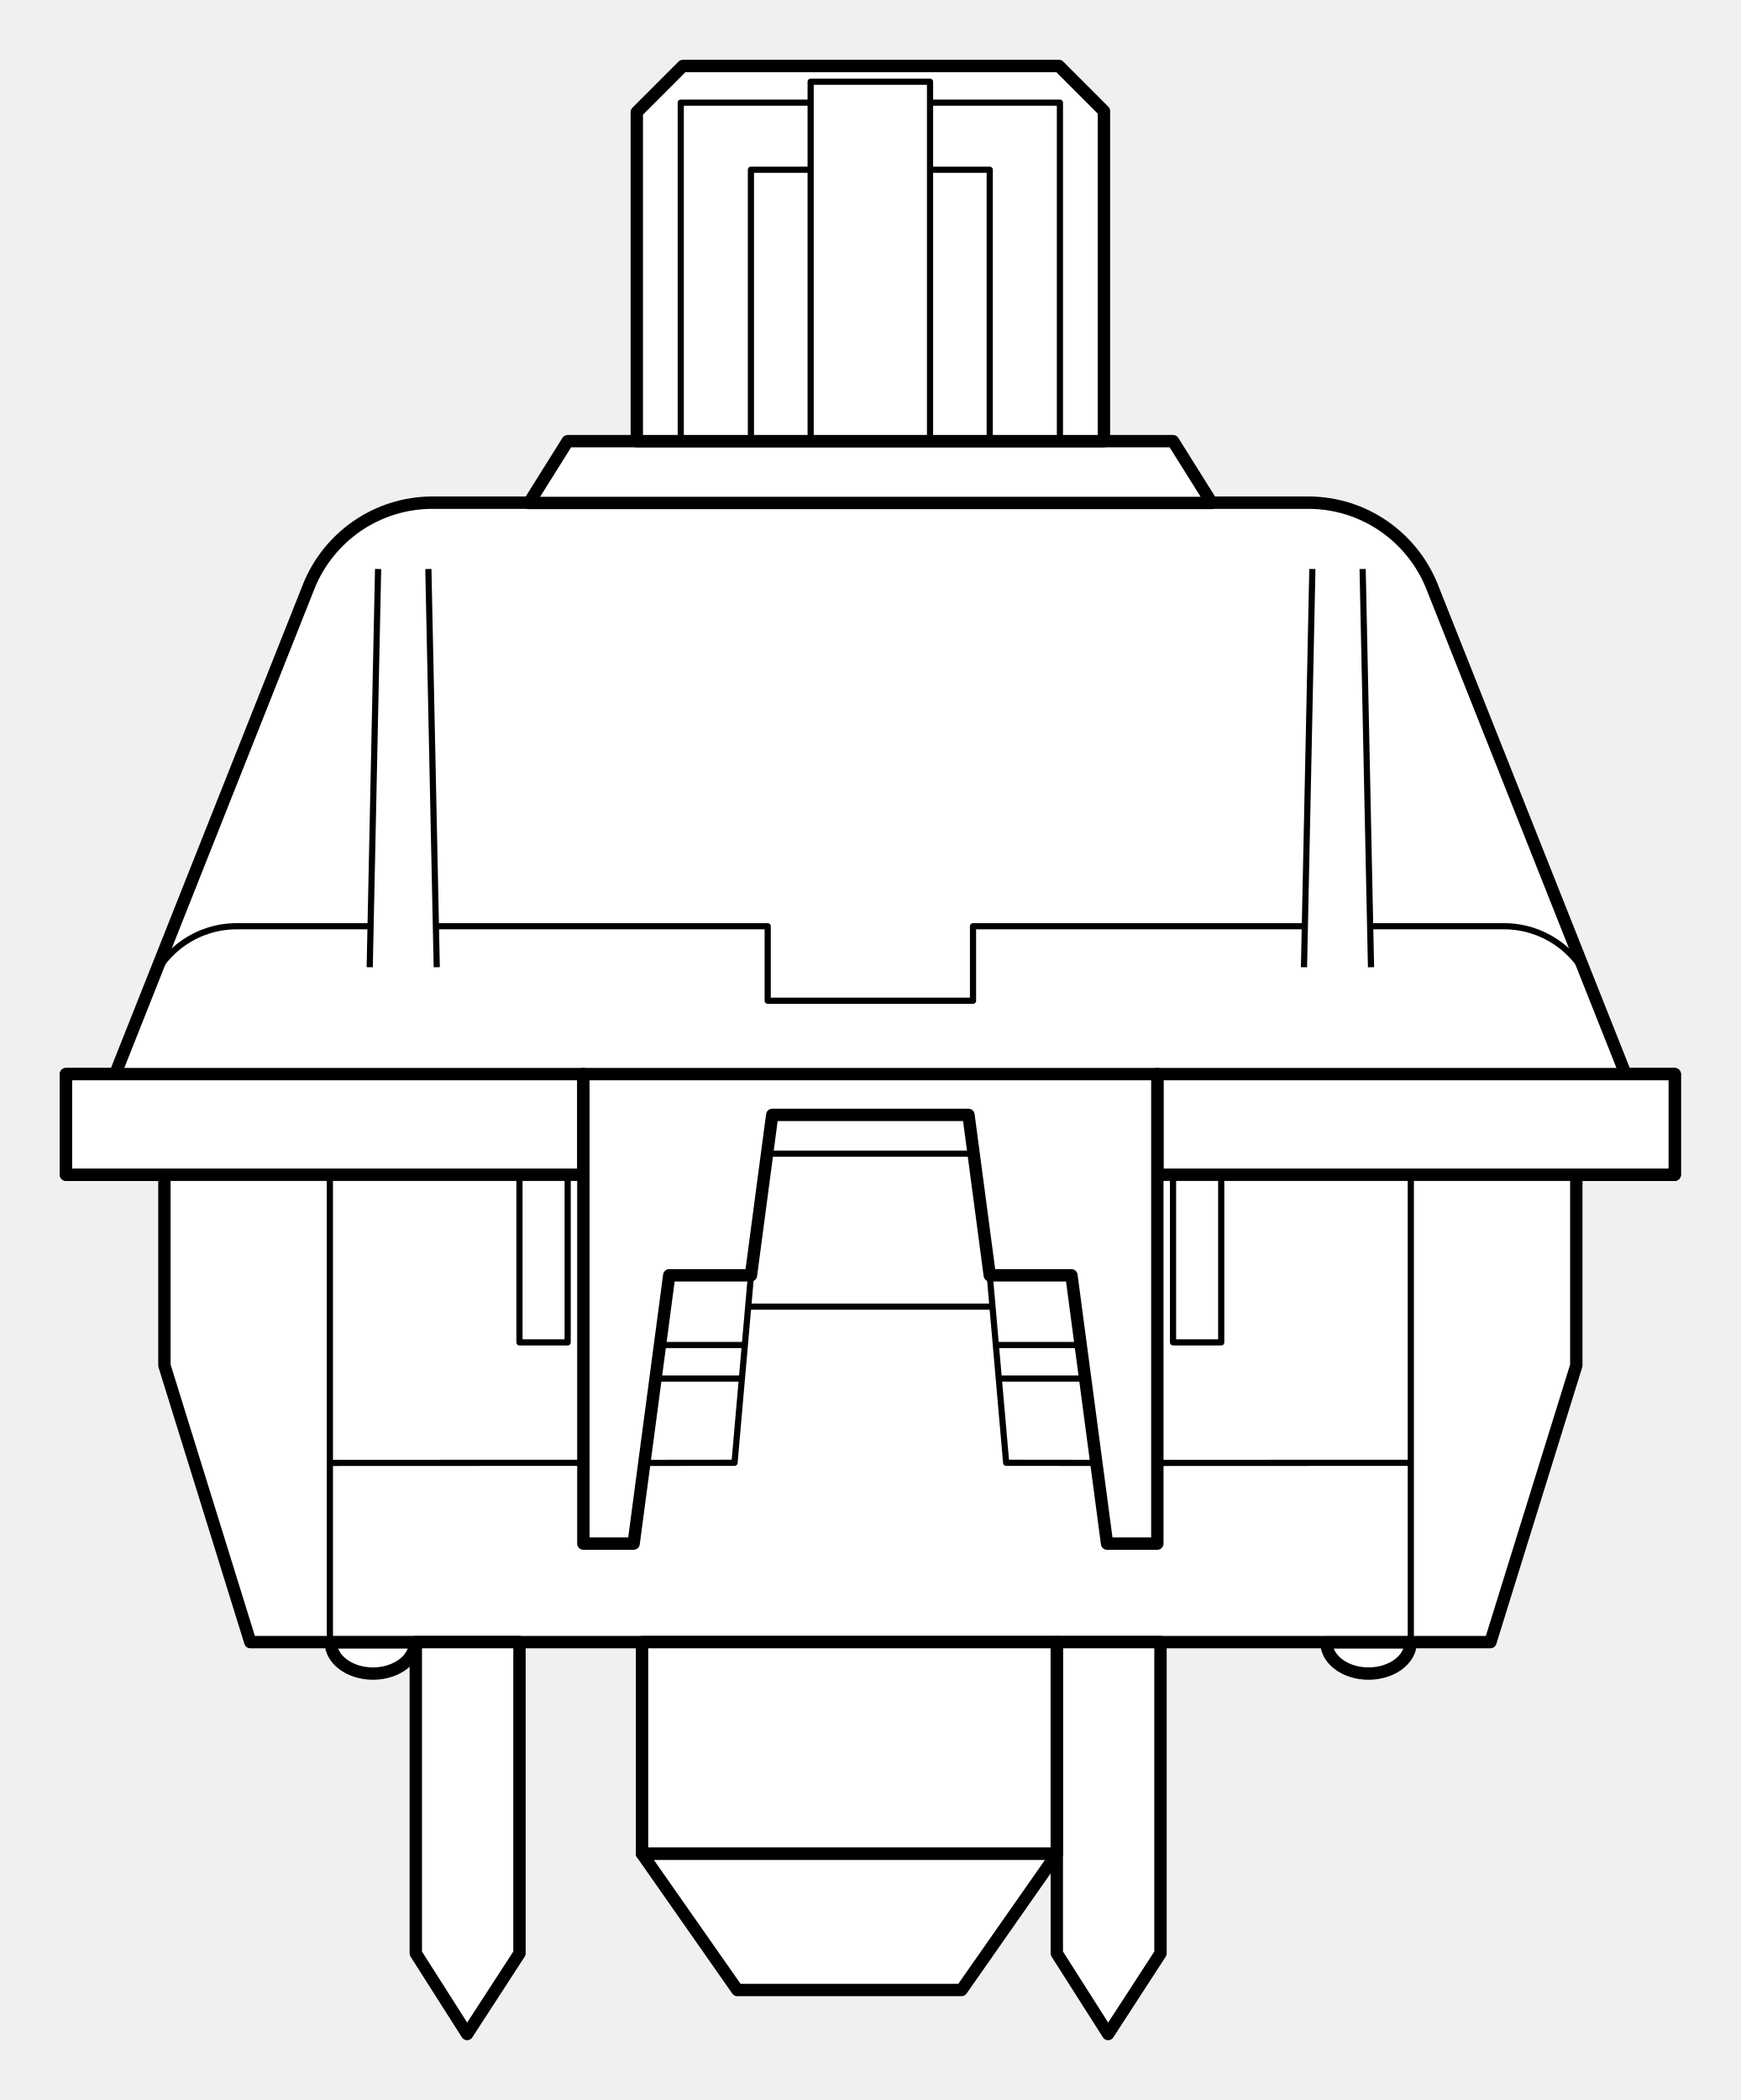
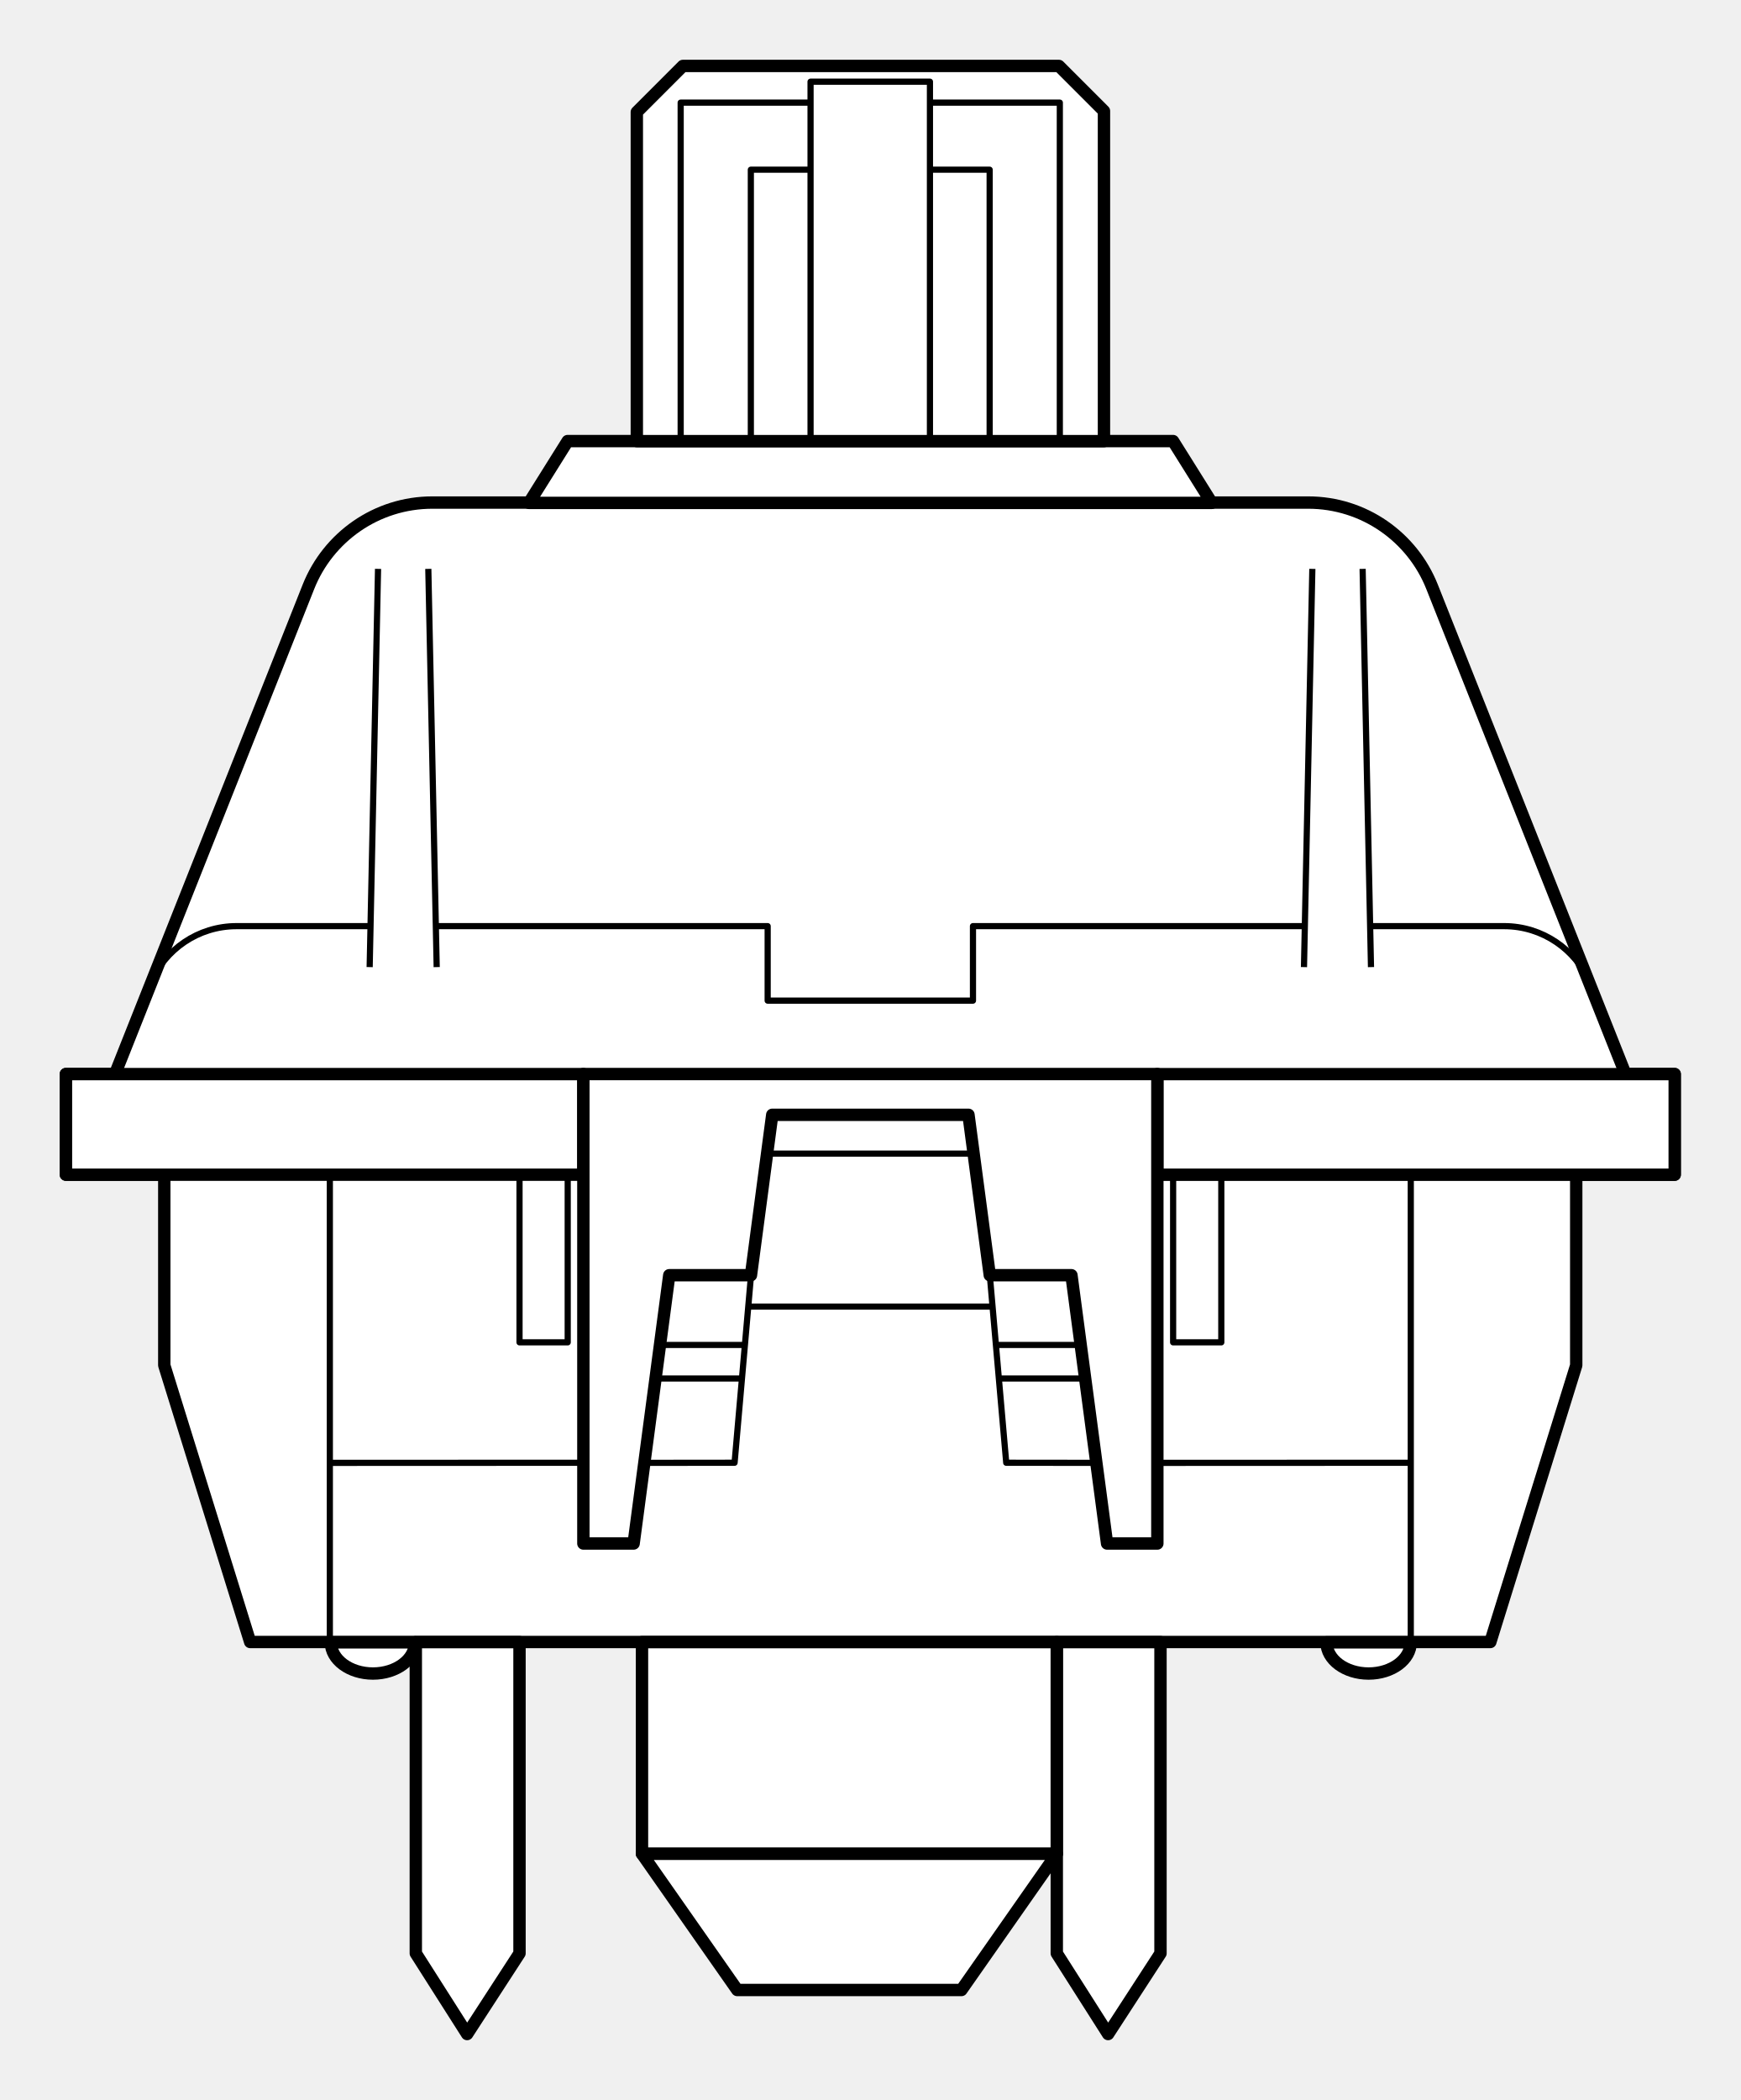
- <svg xmlns="http://www.w3.org/2000/svg" version="1.1" height="124.443" id="svg6004" gorn="0" width="103.172">
-   <defs id="defs6006" />
-   <g transform="translate(-185.5571,-515.855)">
-     <g>
-       <g id="layer1" gorn="0.3.0.0">
-         <path d="m 273.894,613.163 5.09,-16.394 0,-11.303 5.835,0 0,-5.961 -2.917,0 -11.467,-28.884 c -1.163,-2.917 -4.011,-4.979 -7.343,-4.979 l -51.898,0 c -3.33,0 -6.18,2.061 -7.343,4.979 l -11.467,28.884 -2.917,0 0,5.961 5.835,0 0,11.303 5.091,16.394 73.501,0" id="path5768" fill-opacity="1" gorn="0.3.0.0.0" style="fill-rule:nonzero;" fill="#ffffff" stroke="none" />
-         <path d="m 273.894,613.163 5.09,-16.394 0,-11.303 5.835,0 0,-5.961 -2.917,0 -11.467,-28.884 c -1.163,-2.917 -4.011,-4.979 -7.343,-4.979 l -51.898,0 c -3.33,0 -6.18,2.061 -7.343,4.979 l -11.467,28.884 -2.917,0 0,5.961 5.835,0 0,11.303 5.091,16.394 73.501,0 z" stroke-width="0.733" id="path5770" gorn="0.3.0.0.1" style="stroke-linecap:butt;stroke-linejoin:round;stroke-miterlimit:4;stroke-dasharray:none" fill="none" stroke-opacity="1" stroke="#000000" />
-         <path d="m 254.153,579.506 30.666,0 0,5.961 -30.666,0 0,-5.961 z" stroke-width="0.733" id="path5772" fill-opacity="1" gorn="0.3.0.0.2" style="fill-rule:nonzero;stroke-linecap:butt;stroke-linejoin:round;stroke-miterlimit:4;stroke-dasharray:none" fill="#ffffff" stroke-opacity="1" stroke="#000000" />
-         <path d="m 189.467,585.467 30.666,0 0,-5.961 -30.666,0 0,5.961 z" stroke-width="0.733" id="path5776" fill-opacity="1" gorn="0.3.0.0.3" style="fill-rule:nonzero;stroke-linecap:butt;stroke-linejoin:round;stroke-miterlimit:4;stroke-dasharray:none" fill="#ffffff" stroke-opacity="1" stroke="#000000" />
-         <path d="m 216.347,631.607 0,-18.444 -6.146,0 0,18.444 3.042,4.781 3.104,-4.781" id="path5780" fill-opacity="1" gorn="0.3.0.0.4" style="fill-rule:nonzero;" fill="#ffffff" stroke="none" />
-         <path d="m 216.347,631.607 0,-18.444 -6.146,0 0,18.444 3.042,4.781 3.104,-4.781 z" stroke-width="0.733" id="path5782" gorn="0.3.0.0.5" style="stroke-linecap:butt;stroke-linejoin:round;stroke-miterlimit:4;stroke-dasharray:none" fill="none" stroke-opacity="1" stroke="#000000" />
-         <path d="m 254.339,631.607 0,-18.444 -6.146,0 0,18.444 3.042,4.781 3.104,-4.781" id="path5784" fill-opacity="1" gorn="0.3.0.0.6" style="fill-rule:nonzero;" fill="#ffffff" stroke="none" />
-         <path d="m 254.339,631.607 0,-18.444 -6.146,0 0,18.444 3.042,4.781 3.104,-4.781 z" stroke-width="0.733" id="path5786" gorn="0.3.0.0.7" style="stroke-linecap:butt;stroke-linejoin:round;stroke-miterlimit:4;stroke-dasharray:none" fill="none" stroke-opacity="1" stroke="#000000" />
-         <path d="m 223.61,625.708 24.582,0 0,-12.544 -24.582,0 0,12.544 z" id="path5788" fill-opacity="1" gorn="0.3.0.0.8" style="fill-rule:nonzero;" fill="#ffffff" stroke="none" />
-         <path d="m 223.61,625.708 24.582,0 0,-12.544 -24.582,0 0,12.544 z" stroke-width="0.733" id="path5790" gorn="0.3.0.0.9" style="stroke-linecap:butt;stroke-linejoin:round;stroke-miterlimit:4;stroke-dasharray:none" fill="none" stroke-opacity="1" stroke="#000000" />
-         <path d="m 248.193,625.708 -5.649,8.072 -13.285,0 -5.649,-8.072 24.582,0" id="path5792" fill-opacity="1" gorn="0.3.0.0.10" style="fill-rule:nonzero;" fill="#ffffff" stroke="none" />
-         <path d="m 248.193,625.708 -5.649,8.072 -13.285,0 -5.649,-8.072 24.582,0 z" stroke-width="0.733" id="path5794" gorn="0.3.0.0.11" style="stroke-linecap:butt;stroke-linejoin:round;stroke-miterlimit:4;stroke-dasharray:none" fill="none" stroke-opacity="1" stroke="#000000" />
-         <path d="m 266.32,549.573 0.496,23.598 m -3.476,-23.598 -0.496,23.598 m -54.877,-23.598 -0.497,23.598 m 3.476,-23.598 0.497,23.598 m 68.354,0.951 c -0.84,-1.985 -2.805,-3.379 -5.096,-3.379 l -7.946,0 m -3.849,0 -19.679,0 0,4.415 -12.168,0 0,-4.415 -19.679,0 m -3.849,0 -7.946,0 c -2.291,0 -4.256,1.394 -5.096,3.379 m 10.621,11.345 0,27.696 m 64.065,-27.696 0,27.696" stroke-width="0.366" id="path5796" gorn="0.3.0.0.12" style="stroke-linecap:butt;stroke-linejoin:round;stroke-miterlimit:4;stroke-dasharray:none" fill="none" stroke-opacity="1" stroke="#000000" />
-         <path d="m 242.958,581.922 1.262,9.506 4.841,0 2.111,15.898 2.98,0 0,-27.82 -34.019,0 0,27.82 2.979,0 2.111,-15.898 4.843,0 1.261,-9.506 11.63,0 z" stroke-width="0.733" id="path5798" fill-opacity="1" gorn="0.3.0.0.13" style="fill-rule:nonzero;stroke-linecap:butt;stroke-linejoin:round;stroke-miterlimit:4;stroke-dasharray:none" fill="#ffffff" stroke-opacity="1" stroke="#000000" />
-         <path d="m 230.955,584.22 12.312,0 m -13.367,9.066 14.485,0 m -15.293,9.252 0.974,-11.11 -4.843,0 -1.49,11.116 5.359,-0.006 z m 0.57,-6.98 -5.029,0 m 4.78,1.988 -5.029,0 m 20.808,4.992 -0.973,-11.11 4.841,0 1.49,11.116 -5.359,-0.006 z m -0.57,-6.98 5.029,0 m -4.78,1.988 5.029,0 m -33.554,-2.143 2.856,0 0,-9.936 -2.856,0 0,9.936 z m 38.737,-9.936 2.855,0 0,9.936 -2.855,0 0,-9.936 z m -49.974,17.078 14.981,-0.006 m 34.123,0.006 14.982,-0.006" stroke-width="0.366" id="path5800" gorn="0.3.0.0.14" style="stroke-linecap:butt;stroke-linejoin:round;stroke-miterlimit:4;stroke-dasharray:none" fill="none" stroke-opacity="1" stroke="#000000" />
-         <path d="m 257.379,545.661 -2.295,-3.664 -35.881,0 -2.295,3.664 40.471,0" id="path5802" fill-opacity="1" gorn="0.3.0.0.15" style="fill-rule:nonzero;" fill="#ffffff" stroke="none" />
-         <path d="m 257.379,545.661 -2.295,-3.664 -35.881,0 -2.295,3.664 40.471,0 z" stroke-width="0.733" id="path5804" gorn="0.3.0.0.16" style="stroke-linecap:butt;stroke-linejoin:round;stroke-miterlimit:4;stroke-dasharray:none" fill="none" stroke-opacity="1" stroke="#000000" />
-         <path d="m 250.987,541.997 0,-19.561 -2.67,-2.671 -22.286,0 -2.731,2.732 0,19.5 27.688,0" id="path5806" fill-opacity="1" gorn="0.3.0.0.17" style="fill-rule:nonzero;" fill="#ffffff" stroke="none" />
-         <path d="m 250.987,541.997 0,-19.561 -2.67,-2.671 -22.286,0 -2.731,2.732 0,19.5 27.688,0 z" stroke-width="0.733" id="path5808" gorn="0.3.0.0.18" style="stroke-linecap:butt;stroke-linejoin:round;stroke-miterlimit:4;stroke-dasharray:none" fill="none" stroke-opacity="1" stroke="#000000" />
-         <path d="m 233.604,541.997 7.076,0 0,-21.3 -7.076,0 0,21.3 z m 7.077,-20.059 7.697,0 0,20.059 -22.473,0 0,-20.059 7.697,0 m 0,3.975 -3.538,0 0,16.084 m 10.615,-16.084 3.539,0 0,16.084" stroke-width="0.366" id="path5810" gorn="0.3.0.0.19" style="stroke-linecap:butt;stroke-linejoin:round;stroke-miterlimit:4;stroke-dasharray:none" fill="none" stroke-opacity="1" stroke="#000000" />
-         <path d="m 205.168,613.18 c 0,1.021 1.116,1.849 2.495,1.849 1.377,0 2.495,-0.828 2.495,-1.849 l -4.99,0" id="path5880" fill-opacity="1" gorn="0.3.0.0.20" style="fill-rule:nonzero;" fill="#ffffff" stroke="none" />
-         <path d="m 205.168,613.18 c 0,1.021 1.116,1.849 2.495,1.849 1.377,0 2.495,-0.828 2.495,-1.849 l -4.99,0 z" stroke-width="0.733" id="path5882" gorn="0.3.0.0.21" style="stroke-linecap:butt;stroke-linejoin:round;stroke-miterlimit:4;stroke-dasharray:none" fill="none" stroke-opacity="1" stroke="#000000" />
-         <path d="m 264.175,613.18 c 0,1.021 1.116,1.849 2.495,1.849 1.377,0 2.495,-0.828 2.495,-1.849 l -4.99,0" id="path5884" fill-opacity="1" gorn="0.3.0.0.22" style="fill-rule:nonzero;" fill="#ffffff" stroke="none" />
-         <path d="m 264.175,613.18 c 0,1.021 1.116,1.849 2.495,1.849 1.377,0 2.495,-0.828 2.495,-1.849 l -4.99,0 z" stroke-width="0.733" id="path5886" gorn="0.3.0.0.23" style="stroke-linecap:butt;stroke-linejoin:round;stroke-miterlimit:4;stroke-dasharray:none" fill="none" stroke-opacity="1" stroke="#000000" />
+ <svg xmlns="http://www.w3.org/2000/svg" width="103.17" height="124.44" version="1.1">
+   <g id="icon" transform="translate(-185.56 -515.86)" stroke="#000" stroke-linejoin="round">
+     <g fill="#fff" stroke-width=".733">
+       <path d="m273.89 613.16 5.09-16.394v-11.302h5.835v-5.961h-2.917l-11.468-28.884c-1.163-2.917-4.011-4.979-7.343-4.979h-51.898c-3.33 0-6.18 2.061-7.343 4.979l-11.468 28.884h-2.917v5.961h5.835v11.302l5.091 16.394h73.501z" />
+       <g fill-rule="nonzero">
+         <path d="m254.15 579.51h30.666v5.961h-30.666v-5.961z" />
+         <path d="m189.47 585.47h30.666v-5.961h-30.666v5.961z" />
      </g>
+       <path d="m216.35 631.61v-18.444h-6.146v18.444l3.042 4.781 3.104-4.781z" />
+       <path d="m254.34 631.61v-18.444h-6.146v18.444l3.042 4.781 3.104-4.781z" />
+       <path d="m223.61 625.71h24.582v-12.544h-24.582v12.544z" />
    </g>
+     <path d="m248.19 625.71-5.649 8.072h-13.285l-5.649-8.072h24.582z" fill="#fff" stroke-width=".733" />
+     <path d="m266.32 549.57 0.496 23.598m-3.476-23.598-0.496 23.598m-54.878-23.598-0.497 23.598m3.476-23.598 0.497 23.598m68.354 0.951c-0.84-1.985-2.805-3.379-5.096-3.379h-7.946m-3.849 0h-19.679v4.415h-12.168v-4.415h-19.679m-3.849 0h-7.946c-2.291 0-4.256 1.394-5.096 3.379m10.621 11.345v27.696m64.065-27.696v27.696" fill="none" stroke-width=".366" />
+     <path d="m242.96 581.92 1.262 9.506h4.841l2.111 15.898h2.98v-27.82h-34.019v27.82h2.979l2.111-15.898h4.843l1.261-9.506h11.63z" fill="#fff" fill-rule="nonzero" stroke-width=".733" />
+     <path d="m230.96 584.22h12.312m-13.368 9.066h14.485m-15.292 9.252 0.974-11.11h-4.843l-1.49 11.116 5.359-6e-3zm0.57-6.98h-5.029m4.78 1.988h-5.029m20.808 4.992-0.973-11.11h4.841l1.49 11.116-5.359-6e-3zm-0.57-6.98h5.029m-4.78 1.988h5.029m-33.554-2.143h2.856v-9.936h-2.856v9.936zm38.738-9.936h2.855v9.936h-2.855v-9.936zm-49.974 17.078 14.981-6e-3m34.122 6e-3 14.982-6e-3" fill="none" stroke-width=".366" />
+     <path d="m257.38 545.66-2.295-3.664h-35.881l-2.295 3.664h40.471z" fill="#fff" stroke-width=".733" />
+     <path d="m250.99 542v-19.561l-2.67-2.671h-22.286l-2.731 2.732v19.5h27.688z" fill="#fff" stroke-width=".733" />
+     <path d="m233.6 542h7.076v-21.3h-7.076v21.3zm7.077-20.059h7.697v20.059h-22.472v-20.059h7.697m0 3.975h-3.538v16.084m10.615-16.084h3.539v16.084" fill="none" stroke-width=".366" />
+     <path d="m205.17 613.18c0 1.021 1.116 1.849 2.495 1.849 1.377 0 2.495-0.828 2.495-1.849h-4.99z" fill="#fff" stroke-width=".733" />
+     <path d="m264.18 613.18c0 1.021 1.116 1.849 2.495 1.849 1.377 0 2.495-0.828 2.495-1.849h-4.99z" fill="#fff" stroke-width=".733" />
  </g>
</svg>
